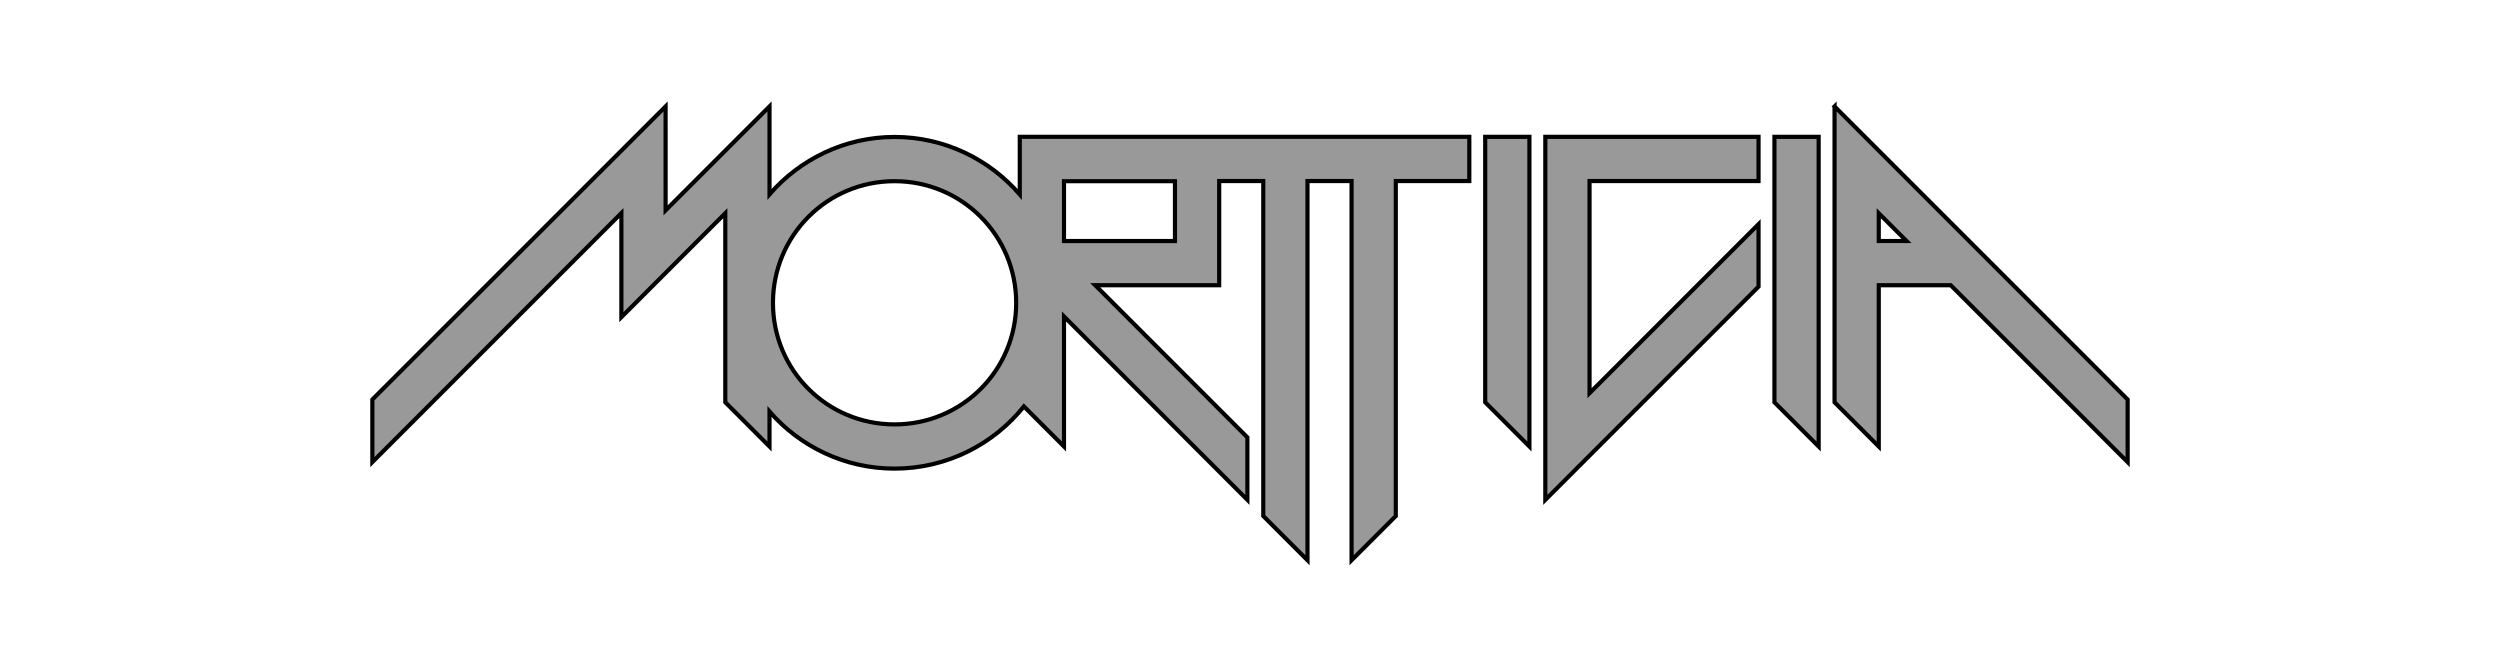
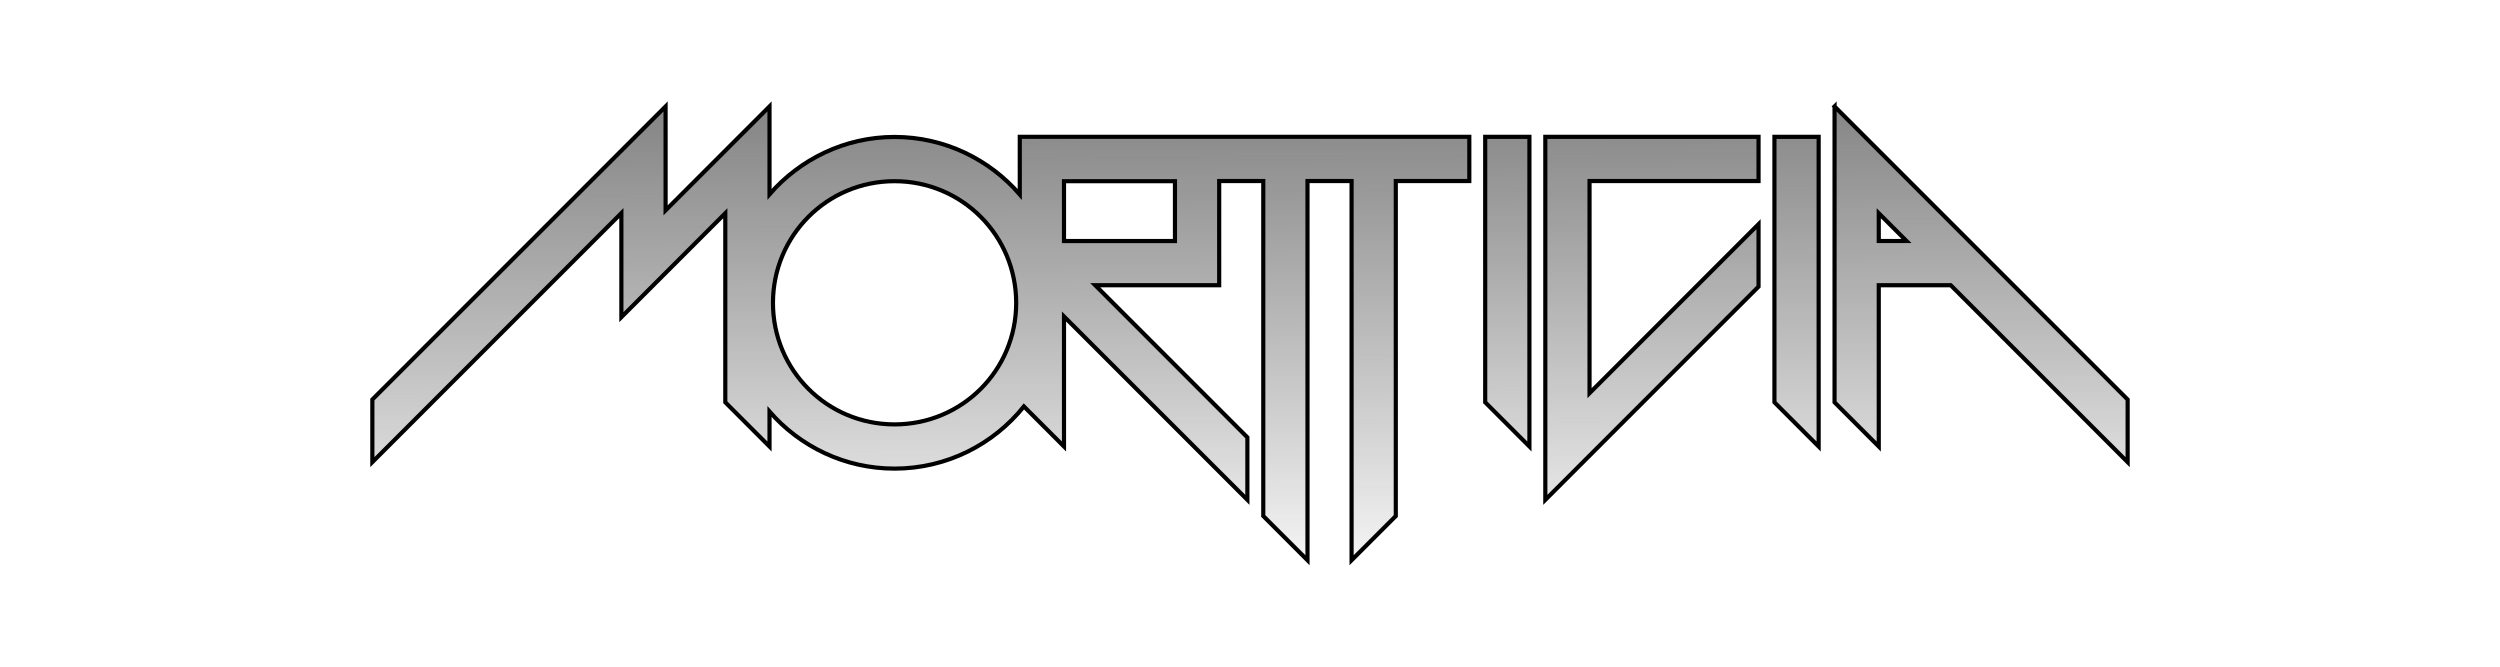
- <svg xmlns="http://www.w3.org/2000/svg" width="600" height="160" viewBox="0 0 600 160" id="svg3503" version="1.1">
-   <defs id="defs3505" />
+ <svg xmlns="http://www.w3.org/2000/svg" xmlns:xlink="http://www.w3.org/1999/xlink" width="600" height="160" viewBox="0 0 600 160" id="svg3503" version="1.1">
+   <defs id="defs3505">
+     <linearGradient id="linearGradient4256">
+       <stop style="stop-color:#7d7d7d;stop-opacity:0.941" offset="0" id="stop4258" />
+       <stop style="stop-color:#ffffff;stop-opacity:1" offset="1" id="stop4260" />
+     </linearGradient>
+     <linearGradient xlink:href="#linearGradient4256" id="linearGradient4262" x1="305.293" y1="917.362" x2="306.136" y2="1036.648" gradientUnits="userSpaceOnUse" />
+   </defs>
  <g id="layer1" transform="translate(0,-892.3621)">
-     <path style="color:#000000;font-style:normal;font-variant:normal;font-weight:normal;font-stretch:normal;font-size:medium;line-height:normal;font-family:Sans;-inkscape-font-specification:Sans;text-indent:0;text-align:start;text-decoration:none;text-decoration-line:none;letter-spacing:normal;word-spacing:normal;text-transform:none;direction:ltr;block-progression:tb;writing-mode:lr-tb;baseline-shift:baseline;text-anchor:start;display:inline;overflow:visible;visibility:visible;fill:#999999;fill-opacity:1;stroke:#000000;stroke-width:1;marker:none;enable-background:accumulate;stroke-opacity:1;stroke-miterlimit:4;stroke-dasharray:none" d="m 159.742,917.904 -70.378,70.344 0,15.024 59.765,-59.765 0,24.974 24.941,-24.941 0,45.371 10.613,10.613 0,-8.391 c 7.31,8.39 18.059,13.697 30.015,13.697 12.53,0 23.743,-5.827 31.043,-14.925 l 9.618,9.618 0,-31.209 44.011,44.011 0,-14.991 -36.515,-36.516 29.75,0 0,-25.007 10.58,0 0,80.394 10.613,10.613 0,-91.007 10.58,0 0,91.007 10.613,-10.613 0,-80.394 17.644,0 0,-10.613 -21.226,0 -24.642,0 -14.162,0 -47.858,0 0,13.83 c -7.302,-8.425 -18.071,-13.797 -30.048,-13.797 -11.96,0 -22.704,5.36 -30.015,13.764 l 0,-21.093 -24.941,24.941 z m 280.549,0 0,71.008 10.613,10.613 0,-38.704 17.279,0 42.452,42.452 0,-15.024 -70.345,-70.344 z m -83.843,7.296 0,63.711 10.613,10.613 0,-74.324 z m 14.427,0 0,87.126 51.175,-51.175 0,-14.991 -40.562,40.562 0,-50.909 40.562,0 0,-10.613 z m 54.989,0 0,63.711 10.613,10.613 0,-74.324 z m -211.166,10.646 c 16.181,0 29.186,13.038 29.186,29.219 0,16.181 -13.005,29.153 -29.186,29.153 -16.181,0 -29.186,-12.972 -29.186,-29.153 0,-16.181 13.005,-29.219 29.186,-29.219 z m 40.661,0 26.632,0 0,14.361 -26.632,0 z m 195.545,7.694 6.666,6.666 -6.666,0 z" id="path3159" />
+     <path style="color:#000000;font-style:normal;font-variant:normal;font-weight:normal;font-stretch:normal;font-size:medium;line-height:normal;font-family:Sans;-inkscape-font-specification:Sans;text-indent:0;text-align:start;text-decoration:none;text-decoration-line:none;letter-spacing:normal;word-spacing:normal;text-transform:none;direction:ltr;block-progression:tb;writing-mode:lr-tb;baseline-shift:baseline;text-anchor:start;display:inline;overflow:visible;visibility:visible;fill:url(#linearGradient4262);fill-opacity:1.0;stroke:#000000;stroke-width:1;marker:none;enable-background:accumulate;stroke-opacity:1;stroke-miterlimit:4;stroke-dasharray:none;opacity:1" d="m 159.742,917.904 -70.378,70.344 0,15.024 59.765,-59.765 0,24.974 24.941,-24.941 0,45.371 10.613,10.613 0,-8.391 c 7.31,8.39 18.059,13.697 30.015,13.697 12.53,0 23.743,-5.827 31.043,-14.925 l 9.618,9.618 0,-31.209 44.011,44.011 0,-14.991 -36.515,-36.516 29.75,0 0,-25.007 10.58,0 0,80.394 10.613,10.613 0,-91.007 10.58,0 0,91.007 10.613,-10.613 0,-80.394 17.644,0 0,-10.613 -21.226,0 -24.642,0 -14.162,0 -47.858,0 0,13.83 c -7.302,-8.425 -18.071,-13.797 -30.048,-13.797 -11.96,0 -22.704,5.36 -30.015,13.764 l 0,-21.093 -24.941,24.941 z m 280.549,0 0,71.008 10.613,10.613 0,-38.704 17.279,0 42.452,42.452 0,-15.024 -70.345,-70.344 z m -83.843,7.296 0,63.711 10.613,10.613 0,-74.324 z m 14.427,0 0,87.126 51.175,-51.175 0,-14.991 -40.562,40.562 0,-50.909 40.562,0 0,-10.613 z m 54.989,0 0,63.711 10.613,10.613 0,-74.324 z m -211.166,10.646 c 16.181,0 29.186,13.038 29.186,29.219 0,16.181 -13.005,29.153 -29.186,29.153 -16.181,0 -29.186,-12.972 -29.186,-29.153 0,-16.181 13.005,-29.219 29.186,-29.219 z m 40.661,0 26.632,0 0,14.361 -26.632,0 z m 195.545,7.694 6.666,6.666 -6.666,0 z" id="path3159" />
  </g>
</svg>
